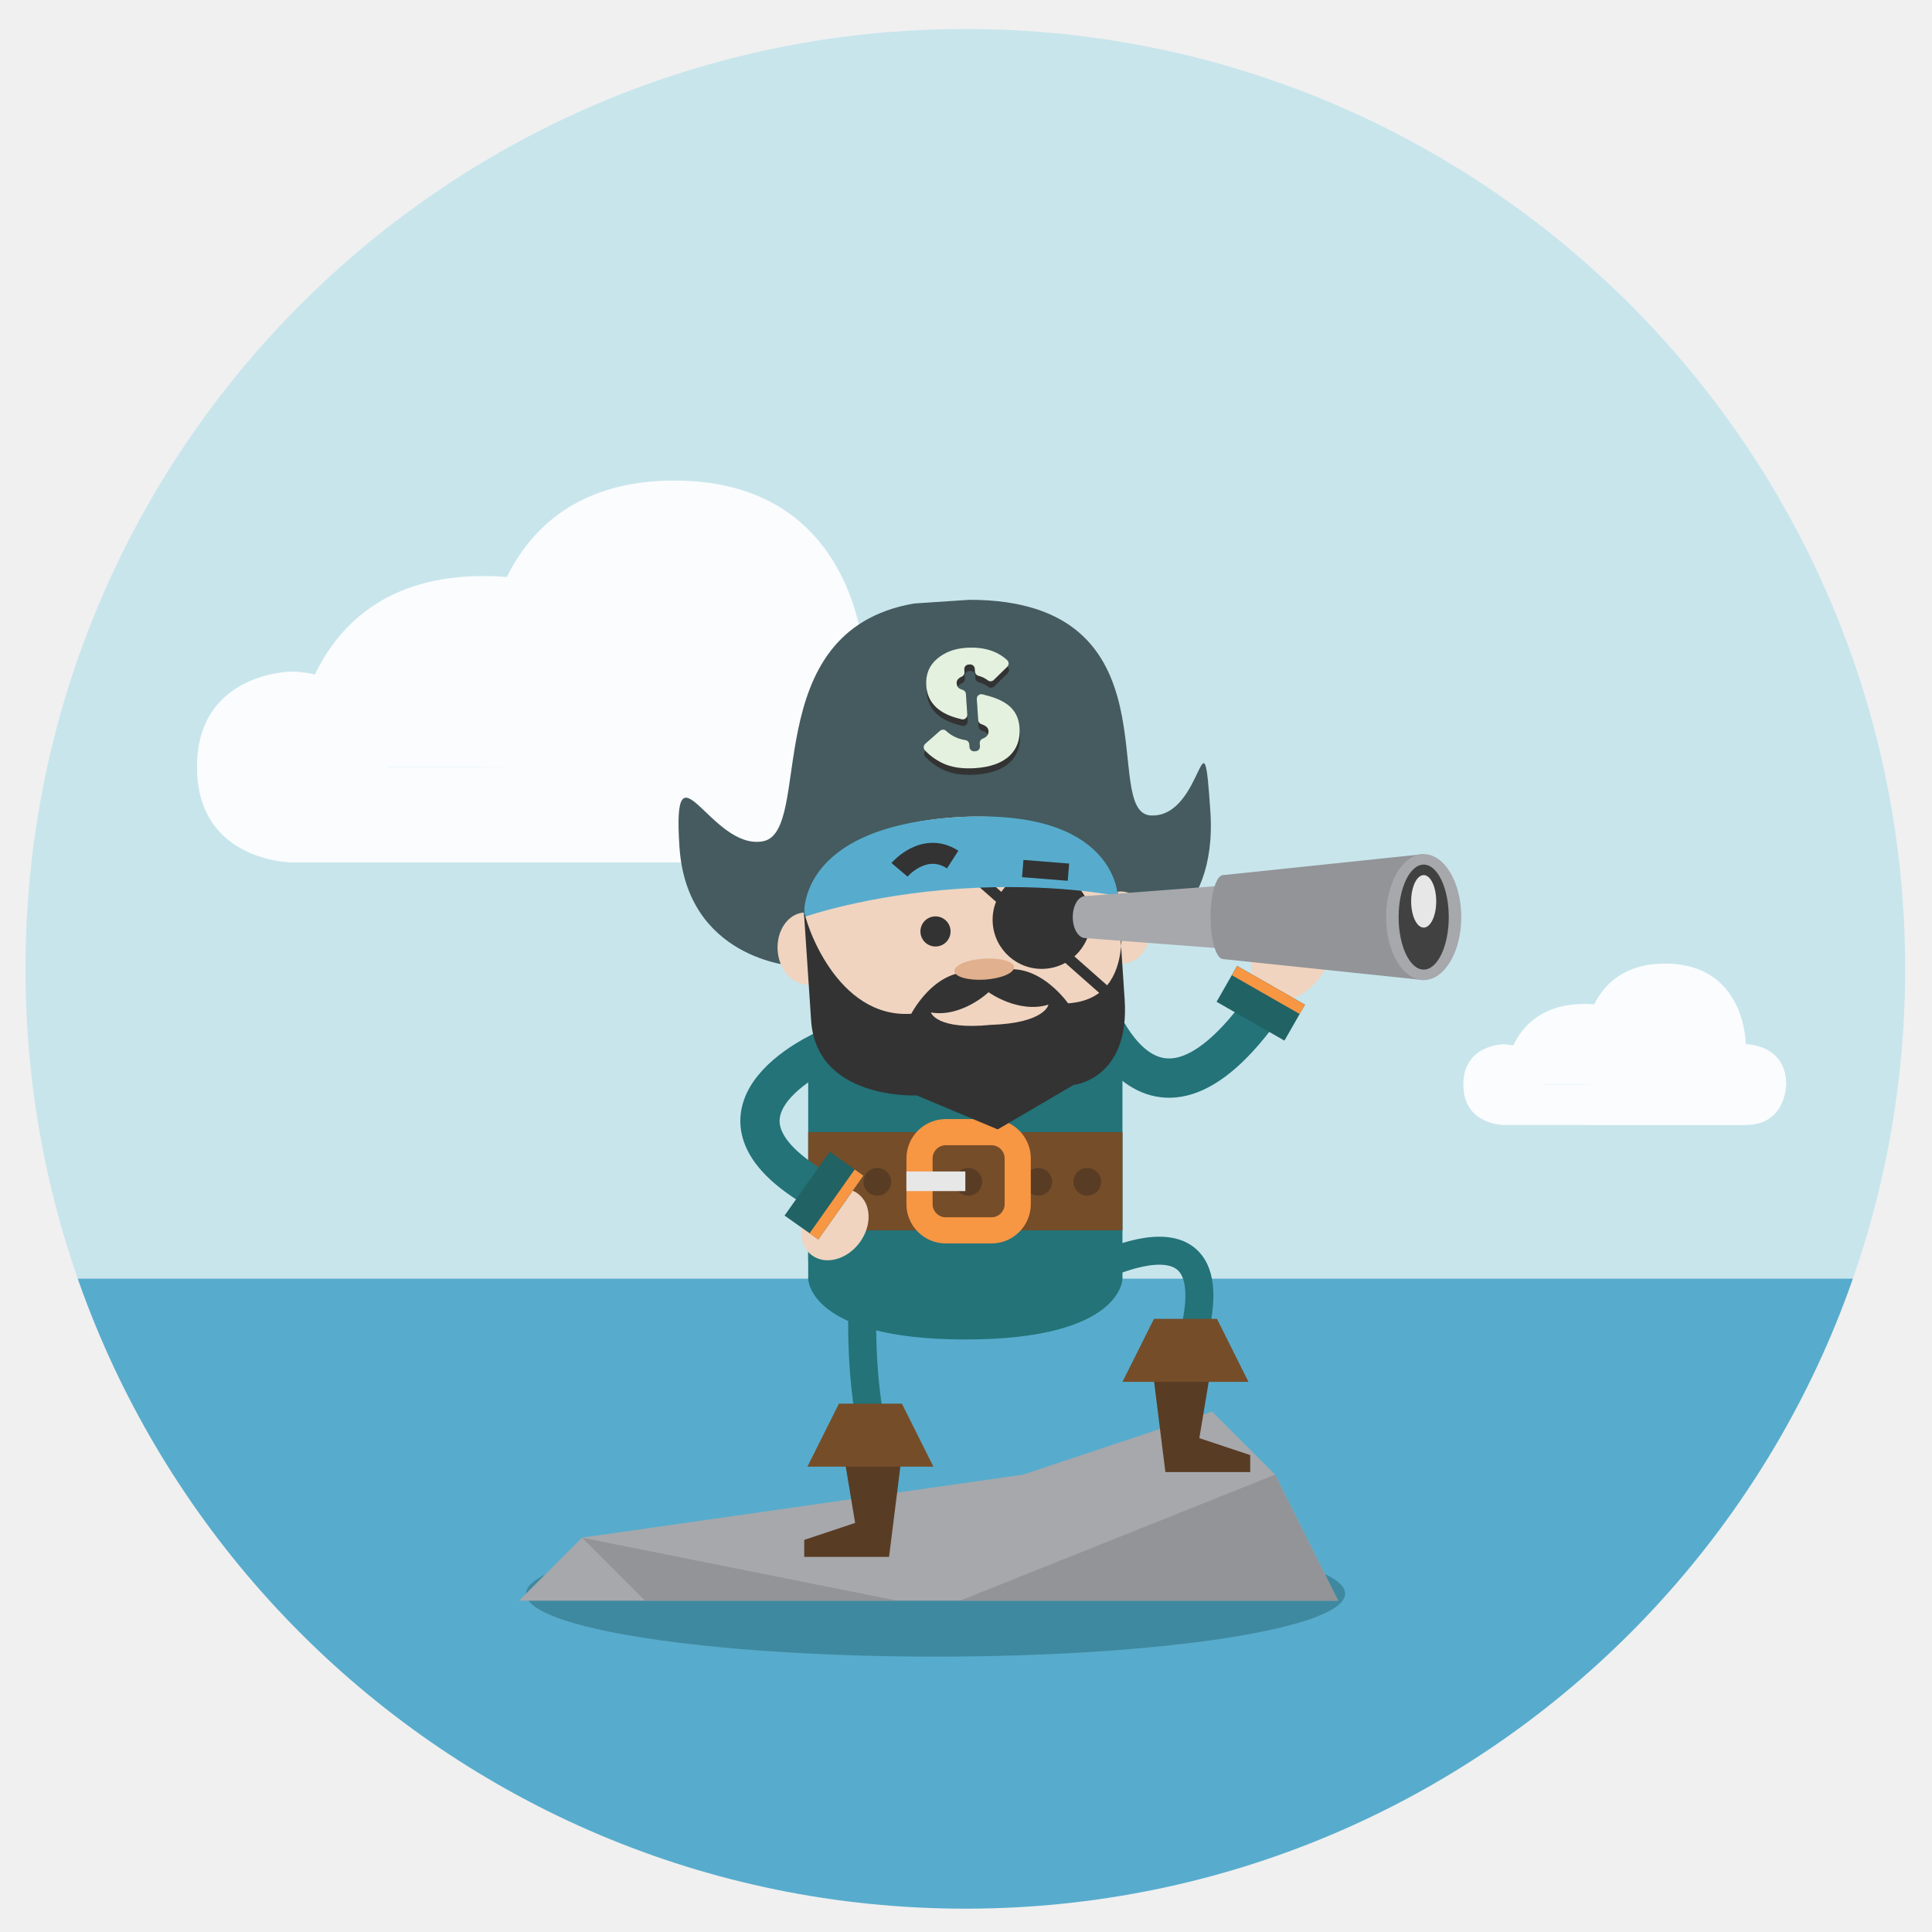
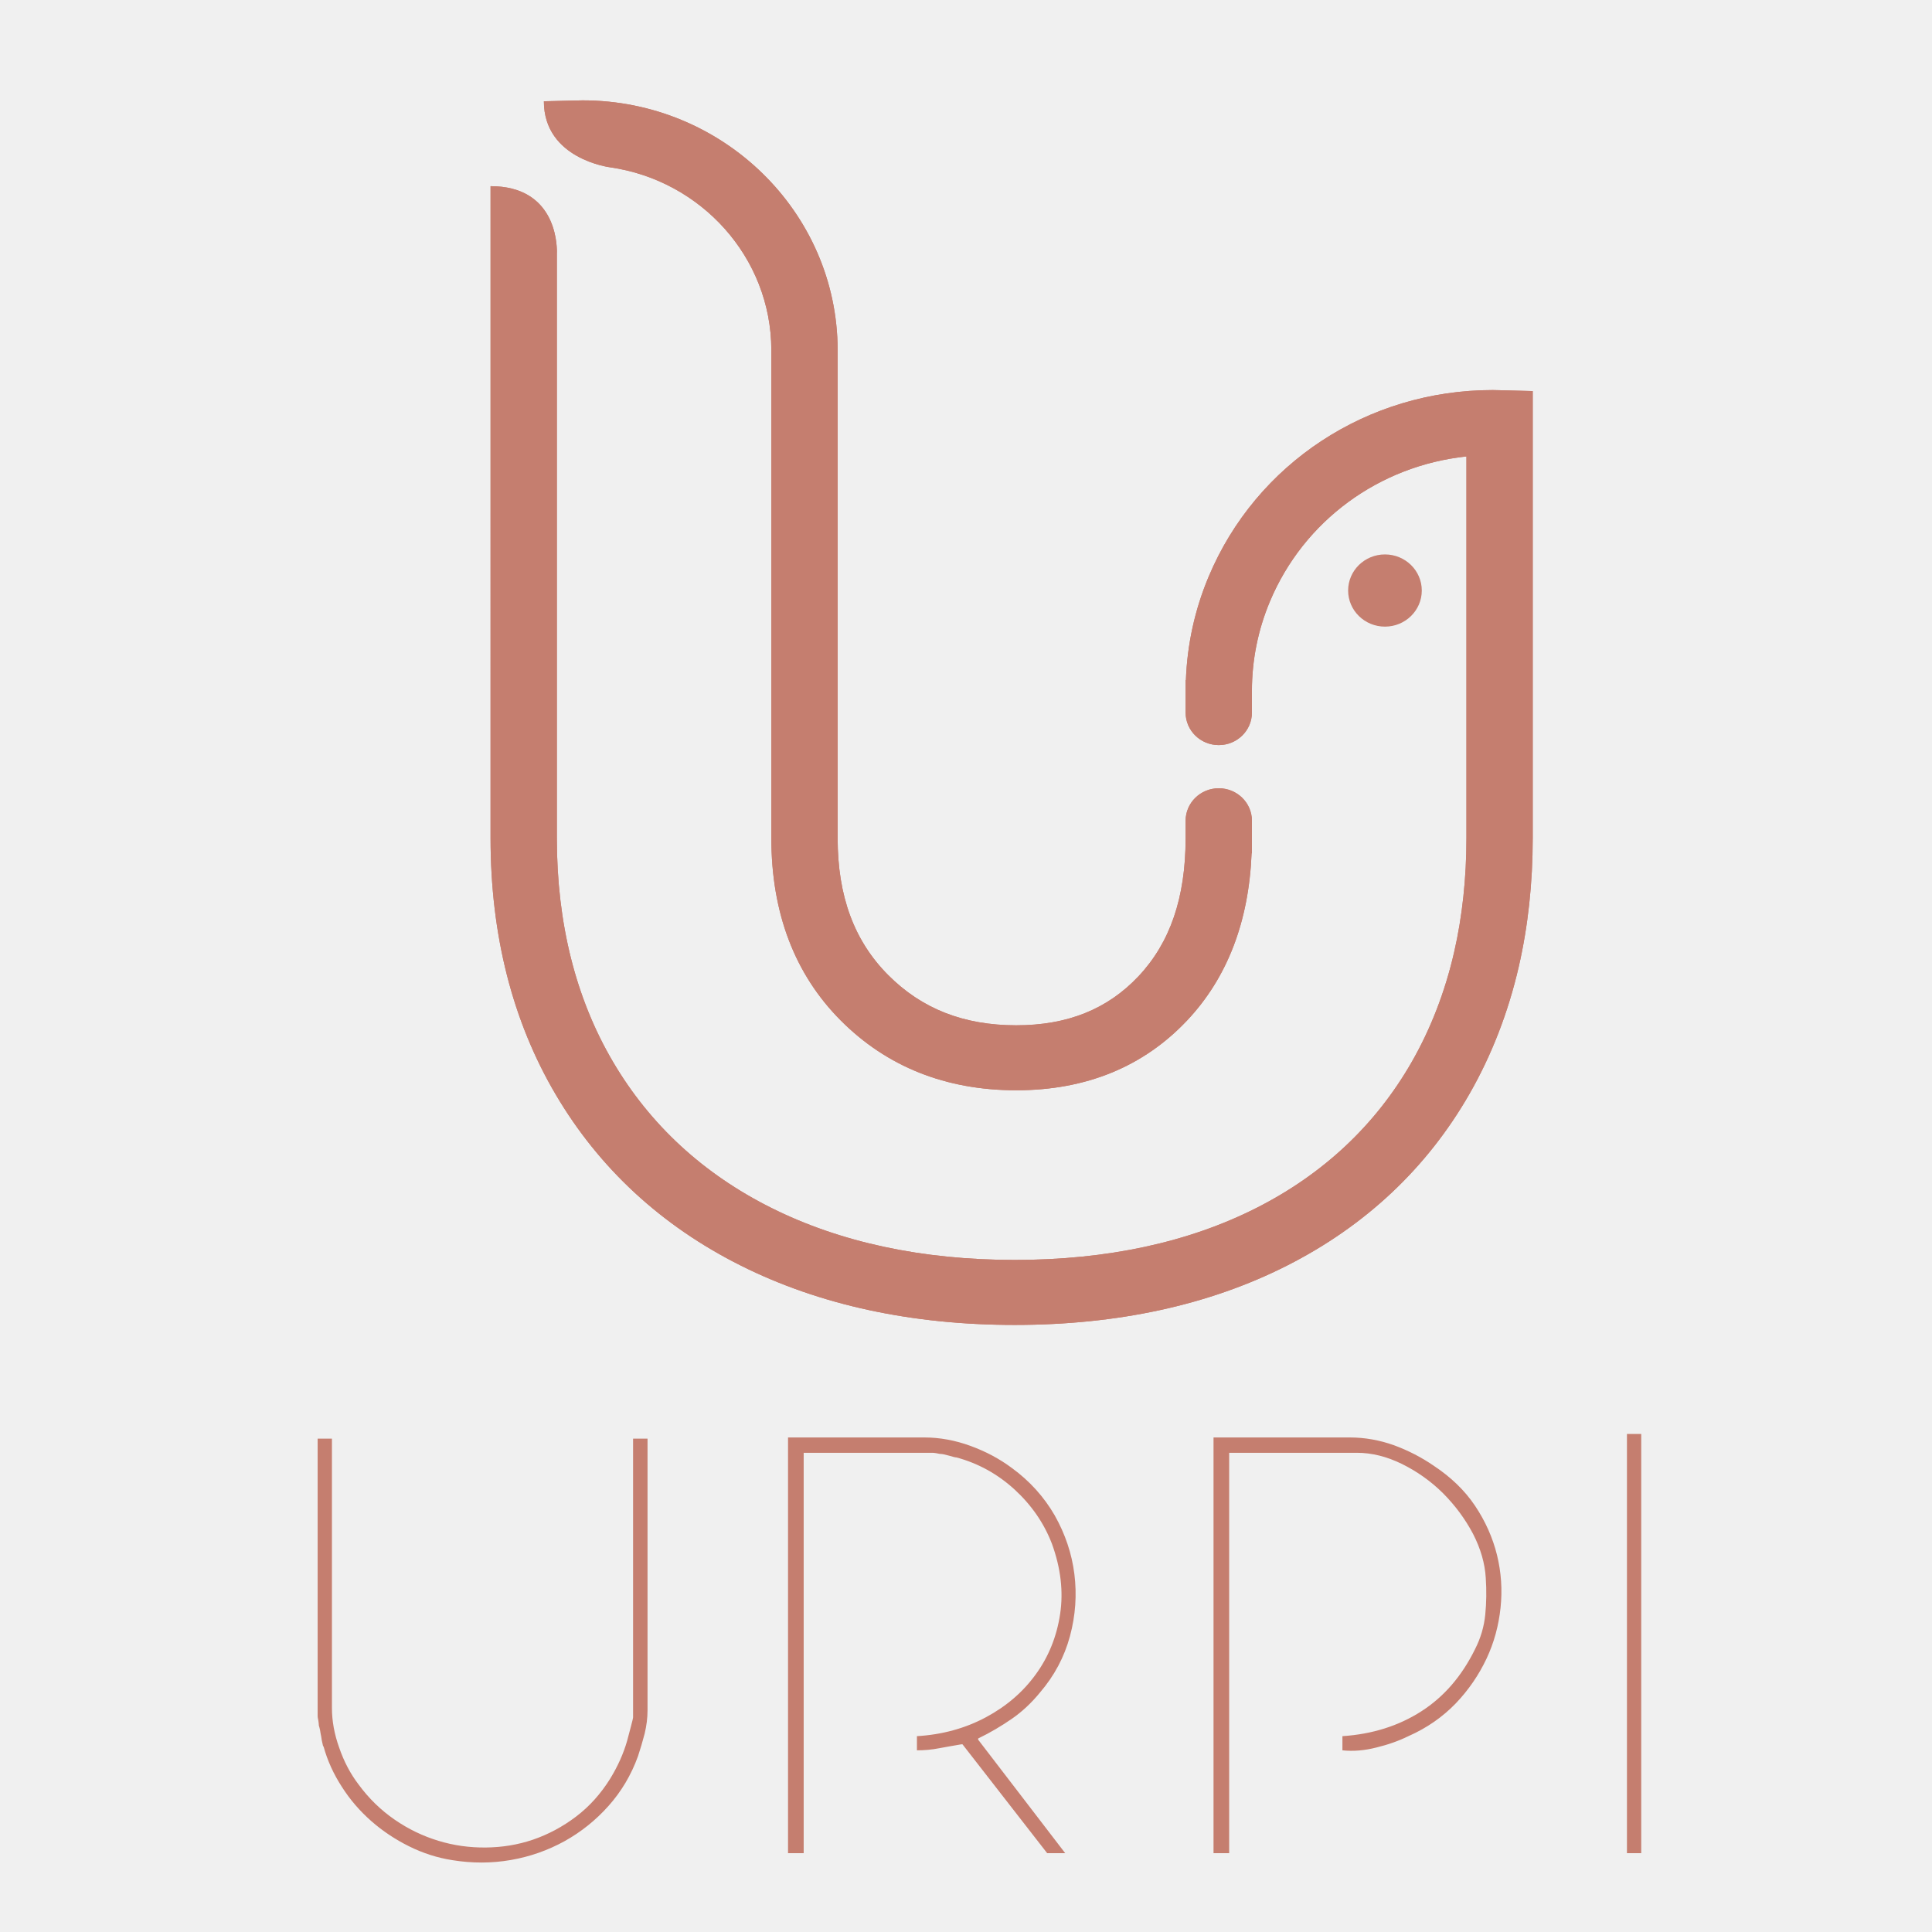
- <svg xmlns="http://www.w3.org/2000/svg" xmlns:xlink="http://www.w3.org/1999/xlink" version="1.1" id="Layer_1" x="0px" y="0px" width="360px" height="360px" viewBox="0 0 720 720" enable-background="new 0 0 720 720" xml:space="preserve">
-   <g>
-     <defs>
-       <circle id="SVGID_1_" cx="359.75" cy="361.057" r="350.25" />
-     </defs>
-     <clipPath id="SVGID_2_">
-       <use xlink:href="#SVGID_1_" overflow="visible" />
-     </clipPath>
-     <rect x="-15.285" y="-17.386" clip-path="url(#SVGID_2_)" fill="#C8E5EC" width="751.374" height="493.886" />
-     <g clip-path="url(#SVGID_2_)">
-       <g opacity="0.9">
-         <path fill="#FFFFFF" d="M180.169,250.249c0,0,0-71.167,71.167-71.167s71.167,71.167,71.167,71.167s35.585,0,35.585,35.583     h-177.92V250.249z" />
-         <path fill="#FFFFFF" d="M109.002,321.416c0,0-35.583,0-35.583-35.584c0-35.583,35.583-35.583,35.583-35.583     s35.585,0,35.585,35.583h142.334c0,0,0-35.583,35.583-35.583c0,0,35.585,0,35.585,35.583c0,0,0,35.584-35.585,35.584H109.002z" />
-         <path fill="#FFFFFF" d="M109.002,285.832c0,0,0-71.167,71.167-71.167c71.167,0,71.167,71.167,71.167,71.167H109.002z" />
-         <path fill="#FFFFFF" d="M180.169,321.416c0,0,0-71.167,71.167-71.167s71.167,71.167,71.167,71.167H180.169z" />
-       </g>
-     </g>
-     <g clip-path="url(#SVGID_2_)">
-       <g opacity="0.9">
-         <path fill="#FFFFFF" d="M590.455,389.175c0,0,0-30.077,30.076-30.077c30.077,0,30.077,30.077,30.077,30.077     s15.039,0,15.039,15.037h-75.192V389.175z" />
-         <path fill="#FFFFFF" d="M560.378,419.251c0,0-15.037,0-15.037-15.039c0-15.037,15.037-15.037,15.037-15.037s15.04,0,15.04,15.037     h60.153c0,0,0-15.037,15.037-15.037c0,0,15.039,0,15.039,15.037c0,0,0,15.039-15.039,15.039H560.378z" />
-         <path fill="#FFFFFF" d="M560.378,404.212c0,0,0-30.074,30.077-30.074c30.076,0,30.076,30.074,30.076,30.074H560.378z" />
-         <path fill="#FFFFFF" d="M590.455,419.251c0,0,0-30.076,30.076-30.076c30.077,0,30.077,30.076,30.077,30.076H590.455z" />
-       </g>
-     </g>
-     <rect x="-15.285" y="476.5" clip-path="url(#SVGID_2_)" fill="#57ACCD" width="751.374" height="257.487" />
-     <ellipse clip-path="url(#SVGID_2_)" fill="#3F89A0" cx="348.662" cy="593.902" rx="152.623" ry="23.48" />
-     <g clip-path="url(#SVGID_2_)">
-       <polygon fill="#A6A8AC" points="193.428,596.516 216.908,573.035 381.271,549.555 451.713,526.074 475.193,549.555     498.673,596.516   " />
-       <path fill="#F0D4C0" d="M494.9,359.273c-4.986,10.367-14.818,15.985-21.96,12.551c-7.139-3.435-8.889-14.621-3.905-24.986    c4.985-10.367,14.817-15.987,21.959-12.553C498.133,337.719,499.884,348.907,494.9,359.273z" />
-       <path fill="none" stroke="#237378" stroke-width="14.639" stroke-miterlimit="10" d="M406.306,370.474    c0,0,20.872,70.441,67.832,0" />
-       <path fill="none" stroke="#237378" stroke-width="10.436" stroke-miterlimit="10" d="M324.952,445.694    c0,0-11.121,63.919,5.401,105.662" />
-       <path fill="#237378" d="M301.194,465.267v11.302c0,0,0,22.614,58.556,22.614c58.559,0,58.559-22.614,58.559-22.614v-11.302    H301.194z" />
-       <rect x="301.194" y="386.347" fill="#237378" width="117.114" height="83.699" />
-       <path fill="#455B5F" d="M428.983,303.905c-19.669-0.785,11.31-80.341-67.664-80.378l-20.68,1.378    c-59.323,10.24-37.017,85.255-56.406,88.643c-19.394,3.387-33.801-39.667-31.019,2.067c2.779,41.733,42.189,44.347,42.189,44.347    l64.334-4.287l64.337-4.287c0,0,29.775-7.223,26.996-48.957C448.288,260.7,448.655,304.688,428.983,303.905" />
-       <path fill="#F0D4C0" d="M311.179,352.775c0.492,7.408-3.89,13.731-9.793,14.126c-5.901,0.393-11.085-5.294-11.58-12.702    c-0.492-7.407,3.893-13.73,9.791-14.124C305.5,339.684,310.685,345.369,311.179,352.775z" />
-       <path fill="#F0D4C0" d="M428.701,344.945c0.494,7.409-3.891,13.731-9.794,14.125c-5.898,0.394-11.083-5.293-11.577-12.701    c-0.494-7.407,3.891-13.73,9.791-14.123C423.024,331.853,428.209,337.539,428.701,344.945z" />
-       <rect x="301.199" y="421.924" fill="#754D29" width="117.111" height="36.597" />
-       <path fill="none" stroke="#237378" stroke-width="14.639" stroke-miterlimit="10" d="M308.175,390.973    c0,0-58.482,25.03,3.595,56.164" />
-       <path fill="#F0D4C0" d="M362.247,399.523c52.884-3.523,55.886-36.087,55.666-45.293l-0.16-2.419l-0.974-14.606    c0,0-3.245-36.462-60.858-32.623c-57.616,3.838-55.993,40.409-55.993,40.409l0.974,14.605l0.16,2.419    C302.065,371.172,309.362,403.047,362.247,399.523" />
-       <path fill="#333333" d="M406.474,341.56c0.67,10.082-6.96,18.801-17.042,19.474c-10.081,0.67-18.803-6.959-19.473-17.042    c-0.673-10.083,6.958-18.803,17.04-19.476C397.08,323.845,405.801,331.476,406.474,341.56" />
-       <line fill="none" stroke="#333333" stroke-width="4.066" stroke-miterlimit="10" x1="358.976" y1="322.566" x2="412.135" y2="369.506" />
-       <path fill="#414142" d="M299.487,338.395l-0.046-0.707C299.441,337.688,299.452,337.937,299.487,338.395" />
-       <path fill="#414142" d="M416.291,329.901l0.048,0.708C416.313,330.151,416.291,329.901,416.291,329.901" />
-       <path fill="#57ACCD" d="M299.711,341.736c0,0,23.088-8.22,57.982-10.545c34.892-2.325,58.87,2.761,58.87,2.761    s-0.594-33.371-60.643-29.37C295.872,308.582,299.711,341.736,299.711,341.736" />
-       <path fill="#333333" d="M354.234,346.746c0.207,3.094-2.135,5.771-5.23,5.977s-5.771-2.135-5.975-5.23    c-0.207-3.096,2.132-5.771,5.228-5.977C351.353,341.309,354.028,343.65,354.234,346.746" />
-       <rect x="381.113" y="321.119" transform="matrix(0.9969 0.0792 -0.0792 0.9969 26.9061 -29.8359)" fill="#333333" width="17.081" height="6.443" />
-       <path fill="#333333" d="M356.277,269.875c0.665,0.191,1.435,0.395,2.232,0.598c1.131,0.285,2.209-0.613,2.132-1.773l-0.509-7.655    c-0.046-0.687-0.5-1.288-1.154-1.502c-0.13-0.042-0.255-0.085-0.379-0.134c-1.353-0.477-1.84-1.135-1.921-2.386    c-0.069-1.005,0.586-1.868,1.87-2.414c0.673-0.286,1.09-0.961,1.042-1.687l-0.069-1.032c-0.061-0.943,0.65-1.759,1.595-1.822    l0.494-0.033c0.943-0.062,1.759,0.651,1.822,1.595l0.074,1.107c0.051,0.759,0.601,1.375,1.342,1.555    c1.274,0.313,2.424,0.868,3.453,1.669c0.662,0.516,1.612,0.439,2.216-0.149l5.01-4.903c0.69-0.675,0.697-1.804-0.011-2.461    c-3.786-3.502-8.912-5.039-15.376-4.608c-4.321,0.288-7.938,1.661-10.851,4.18c-2.912,2.521-4.204,5.814-3.926,9.945    C345.752,263.849,349.414,267.817,356.277,269.875" />
-       <path fill="#333333" d="M368.69,261.818c-0.76-0.222-1.569-0.438-2.38-0.641c-1.126-0.285-2.201,0.613-2.125,1.773l0.522,7.832    c0.046,0.712,0.532,1.315,1.215,1.526c0.003,0,0.006,0.002,0.011,0.002c1.732,0.577,2.54,1.341,2.619,2.53    c0.087,1.321-0.649,2.284-2.209,2.875c-0.688,0.26-1.111,0.962-1.063,1.696l0.076,1.149c0.064,0.944-0.649,1.758-1.592,1.822    l-0.494,0.032c-0.945,0.063-1.761-0.65-1.822-1.592l-0.068-1.012c-0.054-0.81-0.67-1.457-1.473-1.577    c-2.792-0.42-5.3-1.669-7.188-3.44c-0.629-0.591-1.618-0.575-2.265-0.004l-5.467,4.814c-0.711,0.626-0.795,1.722-0.153,2.421    c1.717,1.873,3.885,3.465,6.532,4.775c3.315,1.603,7.378,2.211,12.26,1.886c11.582-0.771,17.045-6.542,16.481-14.992    C379.715,267.747,376.382,264.008,368.69,261.818" />
-       <path fill="#E4F1DF" d="M356.114,267.454c0.667,0.192,1.437,0.397,2.234,0.599c1.129,0.284,2.209-0.614,2.133-1.775l-0.512-7.653    c-0.046-0.687-0.5-1.289-1.152-1.503c-0.13-0.041-0.255-0.085-0.382-0.132c-1.351-0.477-1.837-1.135-1.921-2.387    c-0.066-1.005,0.586-1.868,1.873-2.414c0.67-0.285,1.091-0.96,1.042-1.684l-0.068-1.033c-0.064-0.943,0.649-1.759,1.595-1.822    l0.492-0.033c0.945-0.062,1.76,0.651,1.824,1.595l0.073,1.105c0.049,0.762,0.602,1.375,1.341,1.558    c1.276,0.313,2.425,0.868,3.454,1.667c0.663,0.518,1.613,0.439,2.217-0.149l5.007-4.902c0.69-0.676,0.7-1.805-0.008-2.461    c-3.789-3.503-8.912-5.039-15.379-4.608c-4.321,0.288-7.936,1.66-10.848,4.181c-2.915,2.52-4.204,5.812-3.929,9.942    C345.592,261.428,349.253,265.395,356.114,267.454" />
-       <path fill="#E4F1DF" d="M368.529,259.396c-0.759-0.222-1.571-0.438-2.379-0.641c-1.127-0.286-2.204,0.614-2.125,1.773l0.52,7.833    c0.049,0.71,0.532,1.314,1.215,1.524c0.003,0.001,0.006,0.003,0.011,0.004c1.735,0.576,2.543,1.34,2.622,2.529    c0.086,1.322-0.65,2.286-2.209,2.875c-0.688,0.26-1.111,0.962-1.063,1.696l0.076,1.149c0.063,0.944-0.649,1.761-1.595,1.823    l-0.492,0.033c-0.945,0.063-1.761-0.652-1.821-1.595l-0.069-1.012c-0.053-0.81-0.672-1.457-1.472-1.576    c-2.795-0.421-5.299-1.668-7.188-3.442c-0.629-0.591-1.62-0.572-2.265-0.002l-5.47,4.814c-0.711,0.625-0.792,1.722-0.15,2.42    c1.717,1.874,3.883,3.465,6.532,4.774c3.313,1.603,7.379,2.211,12.26,1.887c11.583-0.772,17.045-6.542,16.482-14.991    C379.552,265.326,376.222,261.587,368.529,259.396" />
-       <circle fill="#593C24" cx="360.849" cy="440.423" r="5.16" />
-       <circle fill="#593C24" cx="386.94" cy="440.423" r="5.159" />
-       <circle fill="#593C24" cx="405.202" cy="440.423" r="5.159" />
-       <circle fill="#593C24" cx="326.931" cy="440.423" r="5.161" />
-       <path fill="none" stroke="#F79643" stroke-width="9.759" stroke-miterlimit="10" d="M369.516,458.521h-17.08    c-5.368,0-9.758-4.393-9.758-9.759v-17.08c0-5.365,4.39-9.758,9.758-9.758h17.08c5.365,0,9.758,4.393,9.758,9.758v17.08    C379.273,454.128,374.881,458.521,369.516,458.521z" />
-       <path fill="#333333" d="M398.033,373.908c0,0-13.523-19.474-30.025-10.227c-17.583-6.976-28.398,14.119-28.398,14.119    c-27.741,1.85-39.697-33.867-40.123-39.406l2.792,41.894c1.982,29.758,39.356,27.943,39.356,27.943l30.184,12.663h0.002    l28.237-16.556c0,0,21.053-2.079,19.07-31.835l-2.79-41.894C416.655,336.155,425.766,372.063,398.033,373.908 M369.226,381.943    L369.226,381.943h-0.003l0,0c-20.242,2.028-22.313-4.626-22.313-4.626c11.529,1.946,21.48-7.526,21.503-7.547    c0.025,0.018,11.146,8.084,22.313,4.627C390.726,374.397,389.554,381.266,369.226,381.943" />
-       <rect x="337.796" y="436.563" fill="#E7E7E7" width="21.957" height="7.317" />
-       <g>
-         <rect x="462.17" y="359.313" transform="matrix(0.4965 -0.868 0.868 0.4965 -87.9687 596.1019)" fill="#216264" width="15.404" height="29.14" />
-         <rect x="470.719" y="354.357" transform="matrix(0.4969 -0.8678 0.8678 0.4969 -82.332 595.8392)" fill="#F79643" width="3.978" height="29.137" />
-       </g>
-       <g>
-         <path fill="#F0D4C0" d="M320.247,463.224c-4.782,6.313-12.736,8.336-17.766,4.524c-5.035-3.809-5.236-12.016-0.456-18.326     c4.782-6.311,12.736-8.336,17.766-4.527C324.822,448.706,325.023,456.912,320.247,463.224z" />
-         <rect x="299.369" y="431.013" transform="matrix(0.8164 0.5774 -0.5774 0.8164 313.6682 -95.5206)" fill="#216264" width="15.403" height="29.139" />
-         <rect x="309.742" y="434.309" transform="matrix(0.8166 0.5772 -0.5772 0.8166 316.2598 -97.609)" fill="#F79643" width="3.981" height="29.141" />
-       </g>
-       <ellipse transform="matrix(0.9978 -0.0665 0.0665 0.9978 -23.2004 25.1838)" fill="#E1B08E" cx="366.775" cy="361.168" rx="11.134" ry="3.913" />
-       <polygon fill="#593C24" points="312.358,529.619 318.682,567.553 299.716,573.874 299.716,580.197 331.33,580.197 337.65,529.619       " />
-       <polygon fill="#754D29" points="312.639,523.097 300.898,546.577 347.859,546.577 336.119,523.097   " />
-       <path fill="none" stroke="#333333" stroke-width="7.827" stroke-miterlimit="10" d="M335.217,324.15    c0,0,9.121-10.73,19.819-3.817" />
-       <g>
-         <ellipse fill="#A6A8AC" cx="404.455" cy="341.775" rx="4.671" ry="7.827" />
-         <polygon fill="#A6A8AC" points="404.453,333.949 455.835,330.035 455.835,353.516 404.453,349.602    " />
-         <ellipse fill="#929497" cx="455.833" cy="341.775" rx="4.671" ry="15.653" />
-         <polygon fill="#929497" points="455.835,326.122 530.566,318.295 530.566,365.256 455.835,357.429    " />
-         <ellipse fill="#A6A8AC" cx="530.566" cy="341.775" rx="14.013" ry="23.48" />
-         <path fill="#414142" d="M539.909,341.775c0,10.807-4.181,19.567-9.343,19.567c-5.159,0-9.34-8.761-9.34-19.567     s4.181-19.567,9.34-19.567C535.729,322.208,539.909,330.969,539.909,341.775z" />
-         <ellipse fill="#E7E7E7" cx="530.566" cy="335.905" rx="4.67" ry="9.784" />
-       </g>
-       <path fill="none" stroke="#237378" stroke-width="10.436" stroke-miterlimit="10" d="M400.043,477.007    c0,0,65.491-39.137,41.748,30.869" />
-       <g>
-         <polygon fill="#593C24" points="453.276,498.021 446.953,535.958 465.919,542.281 465.919,548.6 434.306,548.6 427.982,498.021         " />
-         <polygon fill="#754D29" points="430.051,491.499 418.311,514.979 465.271,514.979 453.531,491.499    " />
-       </g>
-       <polygon fill="#929497" points="475.193,549.555 357.791,596.516 498.673,596.516   " />
-       <polygon fill="#929497" points="240.389,596.516 216.908,573.035 334.311,596.516   " />
+ <svg xmlns="http://www.w3.org/2000/svg" xml:space="preserve" width="101.6mm" height="101.6mm" version="1.1" style="shape-rendering:geometricPrecision; text-rendering:geometricPrecision; image-rendering:optimizeQuality; fill-rule:evenodd; clip-rule:evenodd" viewBox="0 0 10160 10160" enable-background="new 20 0 57.6 19.5">
+   <defs>
+     <style type="text/css">
+    
+     .fil0 {fill:#C57E6F;fill-rule:nonzero}
+    
+   </style>
+   </defs>
+   <g id="Capa_x0020_1">
+     <g id="_2090470148848">
+       <path class="fil0" d="M7476.9 3105.45c0,104.89 -86.7,189.87 -193.68,189.87 -106.98,0 -193.7,-84.98 -193.7,-189.87 0,-104.87 86.72,-189.85 193.7,-189.85 106.98,0 193.68,84.98 193.68,189.85z" />
+       <path class="fil0" d="M6409.26 4145.33c-96.28,0 -174.38,76.51 -174.38,170.92l0 94.7c-0.52,310.1 -81.64,546.77 -248.07,723.34 -163.39,173.31 -373.56,257.53 -642.6,257.53 -276.34,0 -496.82,-86.62 -674.04,-264.79 -178.44,-179.34 -265.16,-414.59 -265.16,-719.15l0 -2568.59c-1.75,-723.15 -603.32,-1311.49 -1341.05,-1311.49 -8.48,0 -16.88,0.21 -25.27,0.5l-178.52 4.33c0,304.58 348.66,347.29 348.66,347.29 477.67,68.87 846.35,473.23 847.51,960.16l0 2567.8c0,392.61 122.54,714.84 364.19,957.77 242.9,244.14 553.64,367.93 923.68,367.93 366.51,0 668.88,-123.59 898.68,-367.38 210.82,-223.62 324.58,-519.15 339.02,-879.07l1.7 0 0 -79.25 0 -60.71 0 -30.92c0,-94.41 -78.07,-170.92 -174.35,-170.92z" />
+       <path class="fil0" d="M6409.26 4145.33c-96.28,0 -174.38,76.51 -174.38,170.92l0 94.7c-0.52,310.1 -81.64,546.77 -248.07,723.34 -163.39,173.31 -373.56,257.53 -642.6,257.53 -276.34,0 -496.82,-86.62 -674.04,-264.79 -178.44,-179.34 -265.16,-414.59 -265.16,-719.15l0 -2568.59c-1.75,-723.15 -603.32,-1311.49 -1341.05,-1311.49 -8.48,0 -16.88,0.21 -25.27,0.5l-178.52 4.33c0,304.58 348.66,347.29 348.66,347.29 477.67,68.87 846.35,473.23 847.51,960.16l0 2567.8c0,392.61 122.54,714.84 364.19,957.77 242.9,244.14 553.64,367.93 923.68,367.93 366.51,0 668.88,-123.59 898.68,-367.38 210.82,-223.62 324.58,-519.15 339.02,-879.07l1.7 0 0 -79.25 0 -60.71 0 -30.92c0,-94.41 -78.07,-170.92 -174.35,-170.92z" />
+       <path class="fil0" d="M7879.93 2051.92c-10.09,-0.35 -20.19,-0.64 -30.32,-0.64 -657.24,0 -1243.49,385.17 -1493.61,981.22 -72.88,173.71 -112.81,356.45 -119.62,543.92l-1.48 0 0 170.94c0,94.38 78.06,170.91 174.37,170.91 96.26,0 174.32,-76.53 174.32,-170.91l0 -113.29c0,-162.88 31.93,-321.57 94.85,-471.57 178.45,-425.27 575.04,-713.62 1033.22,-762.18l0 2007.57c0,210.9 -21.8,412.72 -64.73,599.76 -47.85,208.25 -123.04,402.75 -223.57,578.09 -189.27,330.05 -463.72,587.92 -815.74,766.44 -358.04,181.53 -785.87,273.55 -1271.49,273.55 -486.01,0 -916.83,-92.16 -1280.41,-274 -357.59,-178.75 -637.49,-437.05 -831.95,-767.67 -196.01,-332.93 -295.38,-728.66 -295.38,-1176.17l0 -3080.45 0.24 0c0.55,-53.66 -11.65,-348.42 -348.87,-348.42l-0.03 3428.87c0,508.29 115.08,961.47 342.01,1346.94 228.71,388.81 556.94,692.08 975.55,901.38 413.11,206.57 897.22,311.32 1438.84,311.32 541.92,0 1023.62,-104.91 1431.68,-311.79 413.47,-209.65 736.3,-513.35 959.51,-902.57 117.06,-204.27 204.47,-429.87 259.74,-670.47 48.56,-211.66 73.23,-438.71 73.23,-674.81l0 -2351.35 -180.36 -4.62z" />
+       <path class="fil0" d="M7879.93 2051.92c-10.09,-0.35 -20.19,-0.64 -30.32,-0.64 -657.24,0 -1243.49,385.17 -1493.61,981.22 -72.88,173.71 -112.81,356.45 -119.62,543.92l-1.48 0 0 170.94c0,94.38 78.06,170.91 174.37,170.91 96.26,0 174.32,-76.53 174.32,-170.91l0 -113.29c0,-162.88 31.93,-321.57 94.85,-471.57 178.45,-425.27 575.04,-713.62 1033.22,-762.18l0 2007.57c0,210.9 -21.8,412.72 -64.73,599.76 -47.85,208.25 -123.04,402.75 -223.57,578.09 -189.27,330.05 -463.72,587.92 -815.74,766.44 -358.04,181.53 -785.87,273.55 -1271.49,273.55 -486.01,0 -916.83,-92.16 -1280.41,-274 -357.59,-178.75 -637.49,-437.05 -831.95,-767.67 -196.01,-332.93 -295.38,-728.66 -295.38,-1176.17l0 -3080.45 0.24 0c0.55,-53.66 -11.65,-348.42 -348.87,-348.42l-0.03 3428.87c0,508.29 115.08,961.47 342.01,1346.94 228.71,388.81 556.94,692.08 975.55,901.38 413.11,206.57 897.22,311.32 1438.84,311.32 541.92,0 1023.62,-104.91 1431.68,-311.79 413.47,-209.65 736.3,-513.35 959.51,-902.57 117.06,-204.27 204.47,-429.87 259.74,-670.47 48.56,-211.66 73.23,-438.71 73.23,-674.81l0 -2351.35 -180.36 -4.62z" />
+       <path class="fil0" d="M2379.58 9782.3c-79.59,-12.27 -155.6,-36.81 -228.03,-72.75 -72.43,-35.94 -138.6,-79.77 -198.52,-132.36 -59.91,-52.6 -111.78,-112.21 -154.7,-179.71 -43.81,-67.49 -76.01,-137.62 -96.57,-212.14 -2.68,-1.75 -4.48,-7.88 -6.27,-18.4 -2.68,-9.64 -4.46,-21.04 -6.25,-34.19 -2.69,-12.27 -4.47,-23.66 -6.26,-35.06 -2.68,-11.4 -4.47,-19.28 -6.26,-23.66 0,-6.14 -0.9,-14.91 -2.68,-26.3 -2.68,-11.4 -3.59,-18.41 -3.59,-22.79l0 -1459.51 75.13 0 0 1416.55c0,67.5 12.51,137.63 38.45,209.5 25.04,72.76 59.02,136.76 101.05,191.98 54.55,74.51 118.03,135.87 190.46,185.83 72.43,49.96 149.34,86.79 230.71,111.33 80.48,24.54 163.65,35.94 248.59,35.07 84.95,-0.89 168.11,-14.03 247.7,-41.2 79.59,-27.18 155.6,-67.51 226.24,-120.97 70.64,-53.47 130.56,-120.1 180.63,-200.74 40.24,-65.75 69.75,-132.37 88.52,-198.11 4.48,-16.66 10.75,-40.32 18.8,-71 8.03,-30.69 12.51,-48.22 12.51,-52.6l0 -1465.64 76.01 0 0 1428.82c0,41.2 -5.37,81.53 -15.2,122.73 -10.73,41.2 -22.36,80.65 -34.88,118.33 -35.76,99.06 -87.63,185.84 -154.7,261.23 -67.06,75.38 -144.86,137.62 -231.61,185.83 -87.63,48.21 -181.52,81.53 -282.57,99.05 -101.04,17.54 -203.87,17.54 -306.71,0.88zm2682.01 -609.22l-6.26 0c-37.55,6.13 -76.01,13.14 -114.46,20.16 -39.35,7.89 -78.69,11.4 -118.94,11.4l0 -74.52c133.25,-7.88 253.96,-41.2 362.16,-99.05 108.21,-57.85 195.84,-133.24 262.91,-226.15 67.07,-92.05 110,-198.11 127.88,-316.46 17.88,-118.34 3.57,-241.93 -42.93,-369.92 -42.03,-109.57 -108.19,-204.23 -196.73,-285.76 -89.42,-81.52 -191.36,-137.62 -304.93,-168.3 -6.27,0 -19.67,-3.51 -40.24,-9.64 -21.46,-6.14 -35.77,-8.77 -42.02,-8.77 -4.48,0 -11.64,-0.88 -21.46,-3.51 -10.74,-1.76 -17.9,-2.63 -22.36,-2.63l-677.82 0 0 2105.56 -82.27 0 0 -2186.2 716.27 0c81.38,0 162.75,14.9 244.12,44.7 81.38,29.8 152.91,68.37 216.41,115.71 93.89,68.37 169,151.65 225.33,248.95 55.45,98.17 90.32,201.61 103.74,309.43 13.41,107.83 6.26,216.52 -23.26,326.09 -29.5,109.58 -82.26,208.63 -158.27,297.17 -43.81,53.47 -93,99.92 -147.54,137.62 -54.55,37.69 -113.57,72.76 -177.06,103.43l0 6.14 457.84 596.96 -94.79 0 -445.32 -572.41zm2036.38 -1613.79c79.58,0 157.38,14.02 233.39,41.2 76.01,28.05 144.87,63.99 207.46,106.94 90.31,59.61 163.64,129.73 218.19,211.25 54.55,81.53 93,168.31 115.35,258.6 22.36,91.16 28.63,183.2 18.79,277 -9.84,93.79 -33.99,184.08 -74.23,269.11 -40.23,85.03 -93.89,163.92 -161.85,234.92 -68.86,71.01 -151.13,128.86 -248.59,171.81 -50.08,24.55 -106.41,44.71 -168.12,59.61 -61.7,15.78 -121.62,21.04 -178.85,14.91l0 -74.52c158.28,-10.51 295.99,-54.34 414.92,-130.61 118.94,-76.26 212.83,-184.95 282.58,-326.97 29.51,-57.85 47.39,-118.33 53.65,-181.45 6.26,-62.23 7.15,-127.1 2.69,-192.84 -4.47,-76.27 -26.83,-154.29 -67.07,-232.3 -41.14,-78.02 -93.89,-149.02 -157.39,-213.01 -64.37,-63.99 -136.81,-114.83 -216.39,-154.27 -80.48,-39.45 -159.17,-58.74 -236.97,-58.74l-671.57 0 0 2105.56 -82.26 0 0 -2186.2 716.27 0zm1532.93 -18.41l0 2204.61 -75.11 0 0 -2204.61 75.11 0z" />
    </g>
  </g>
</svg>
